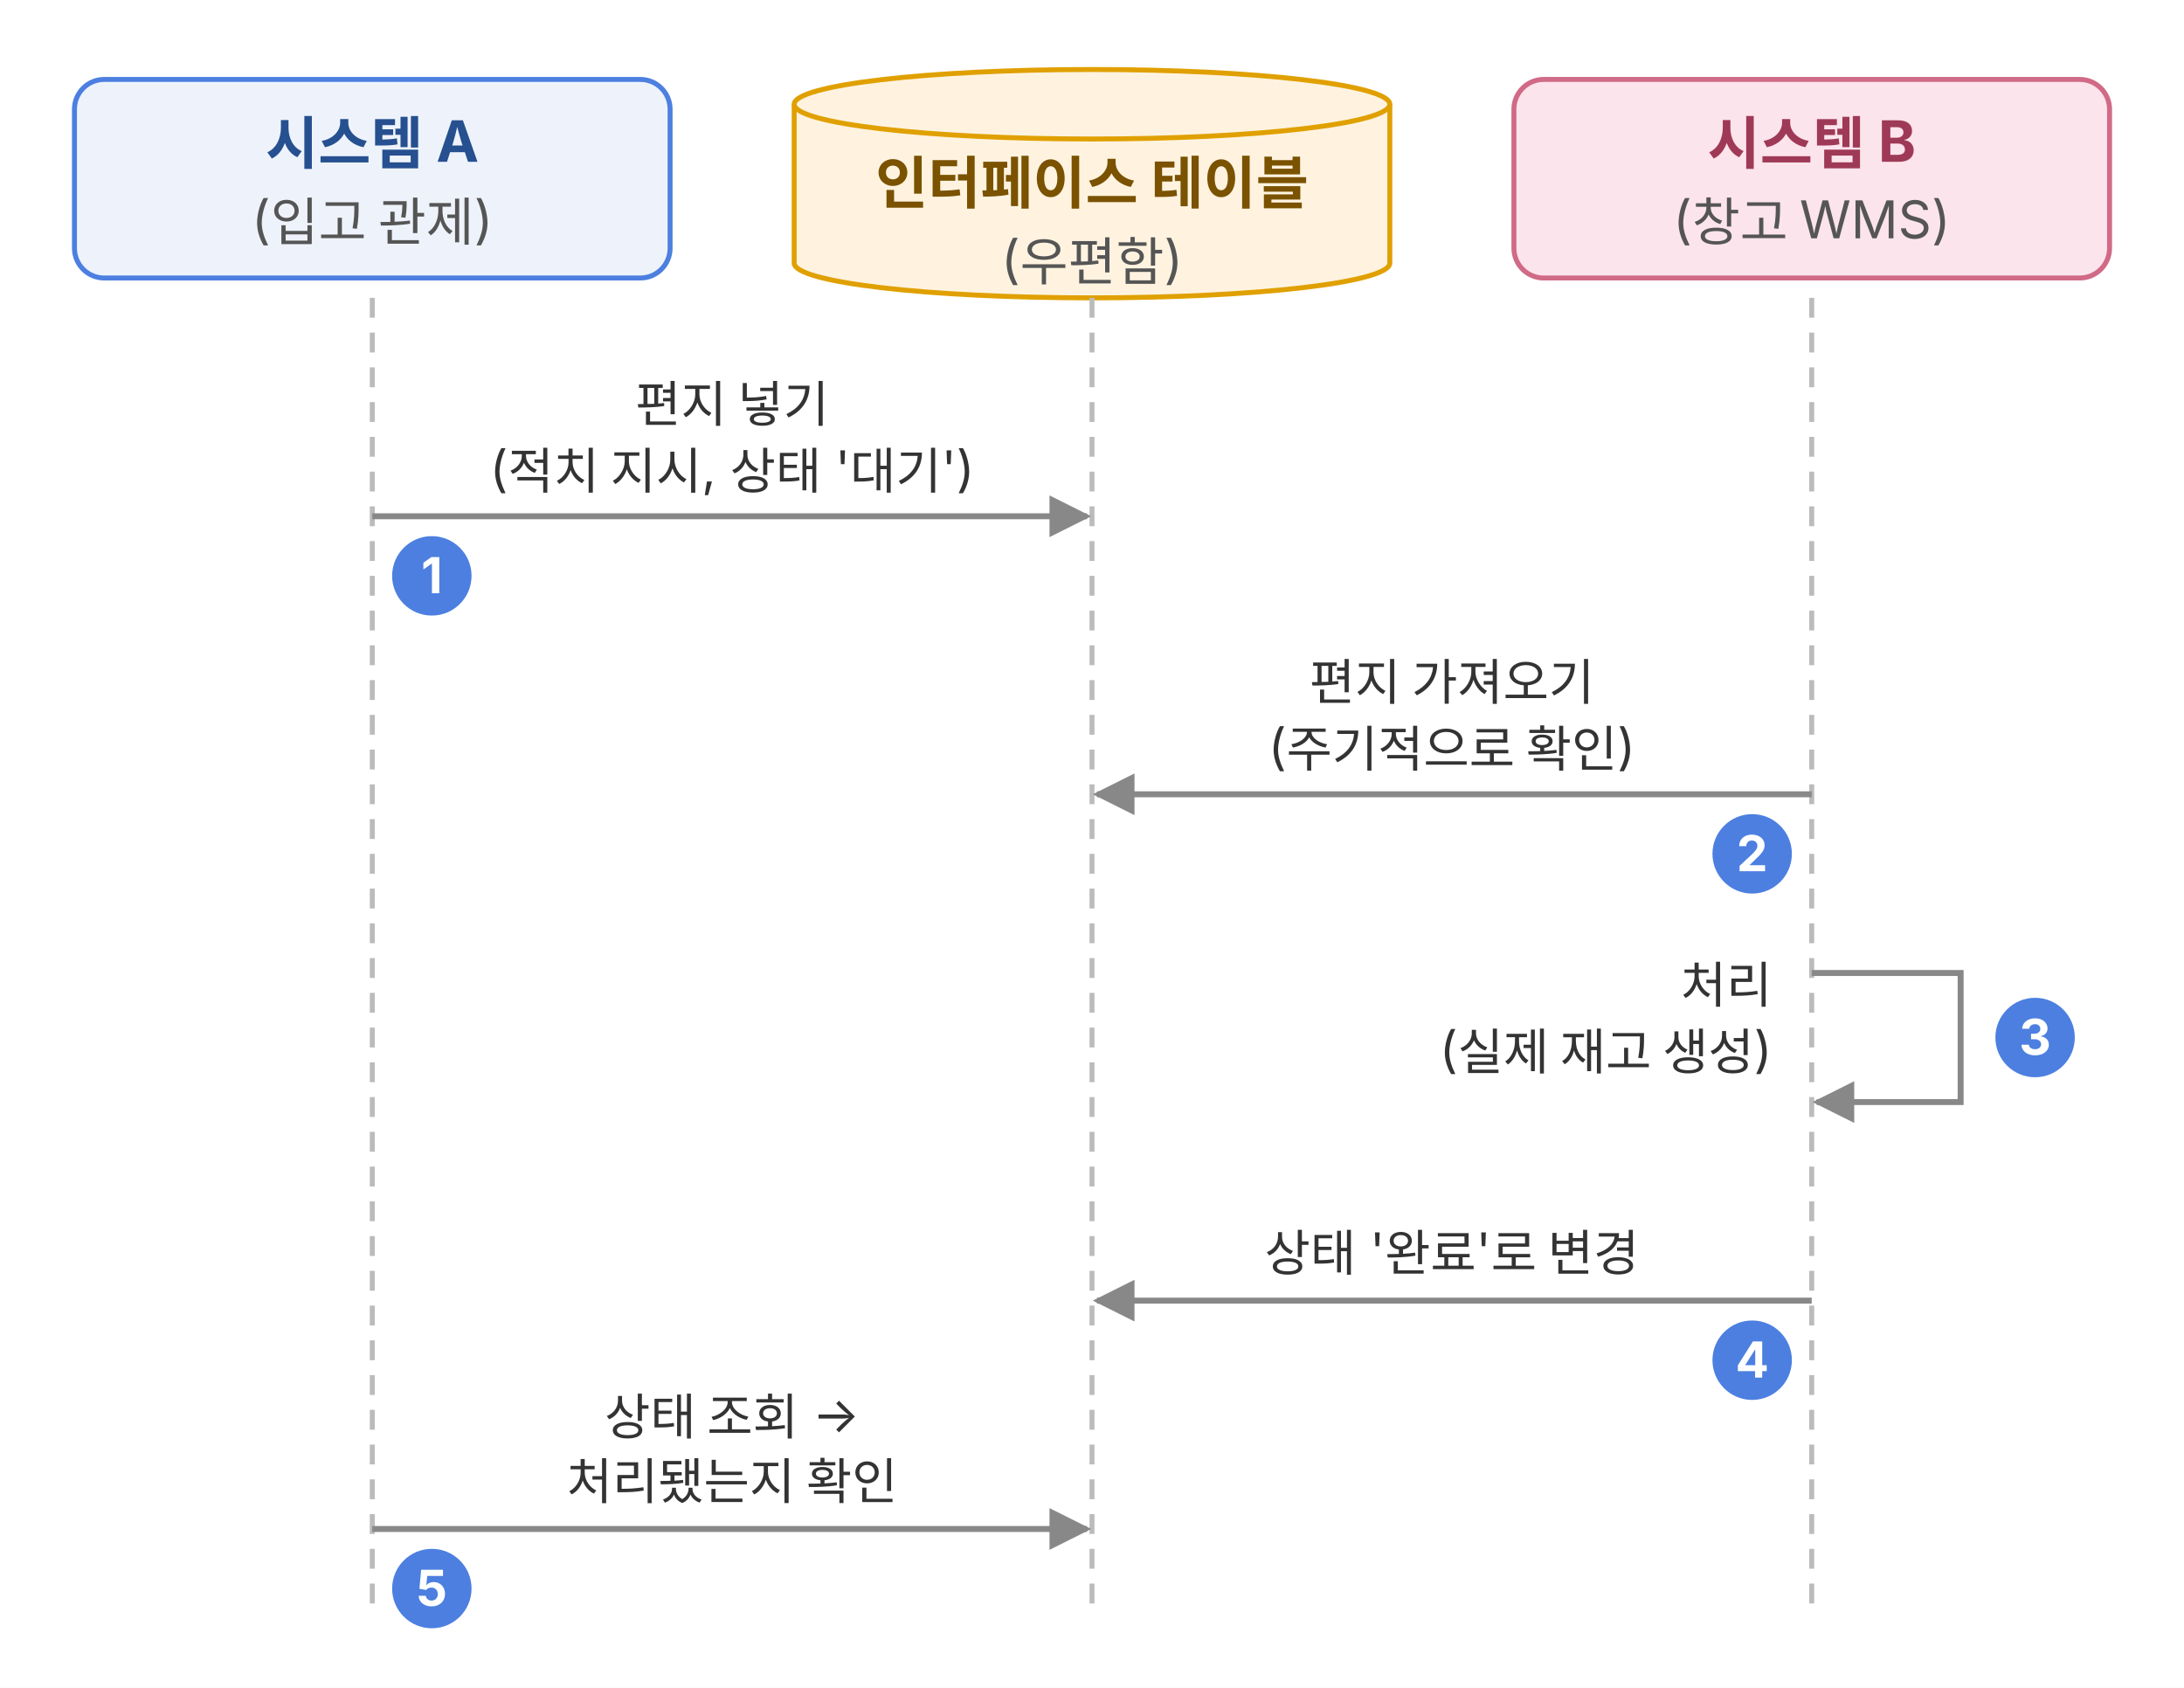
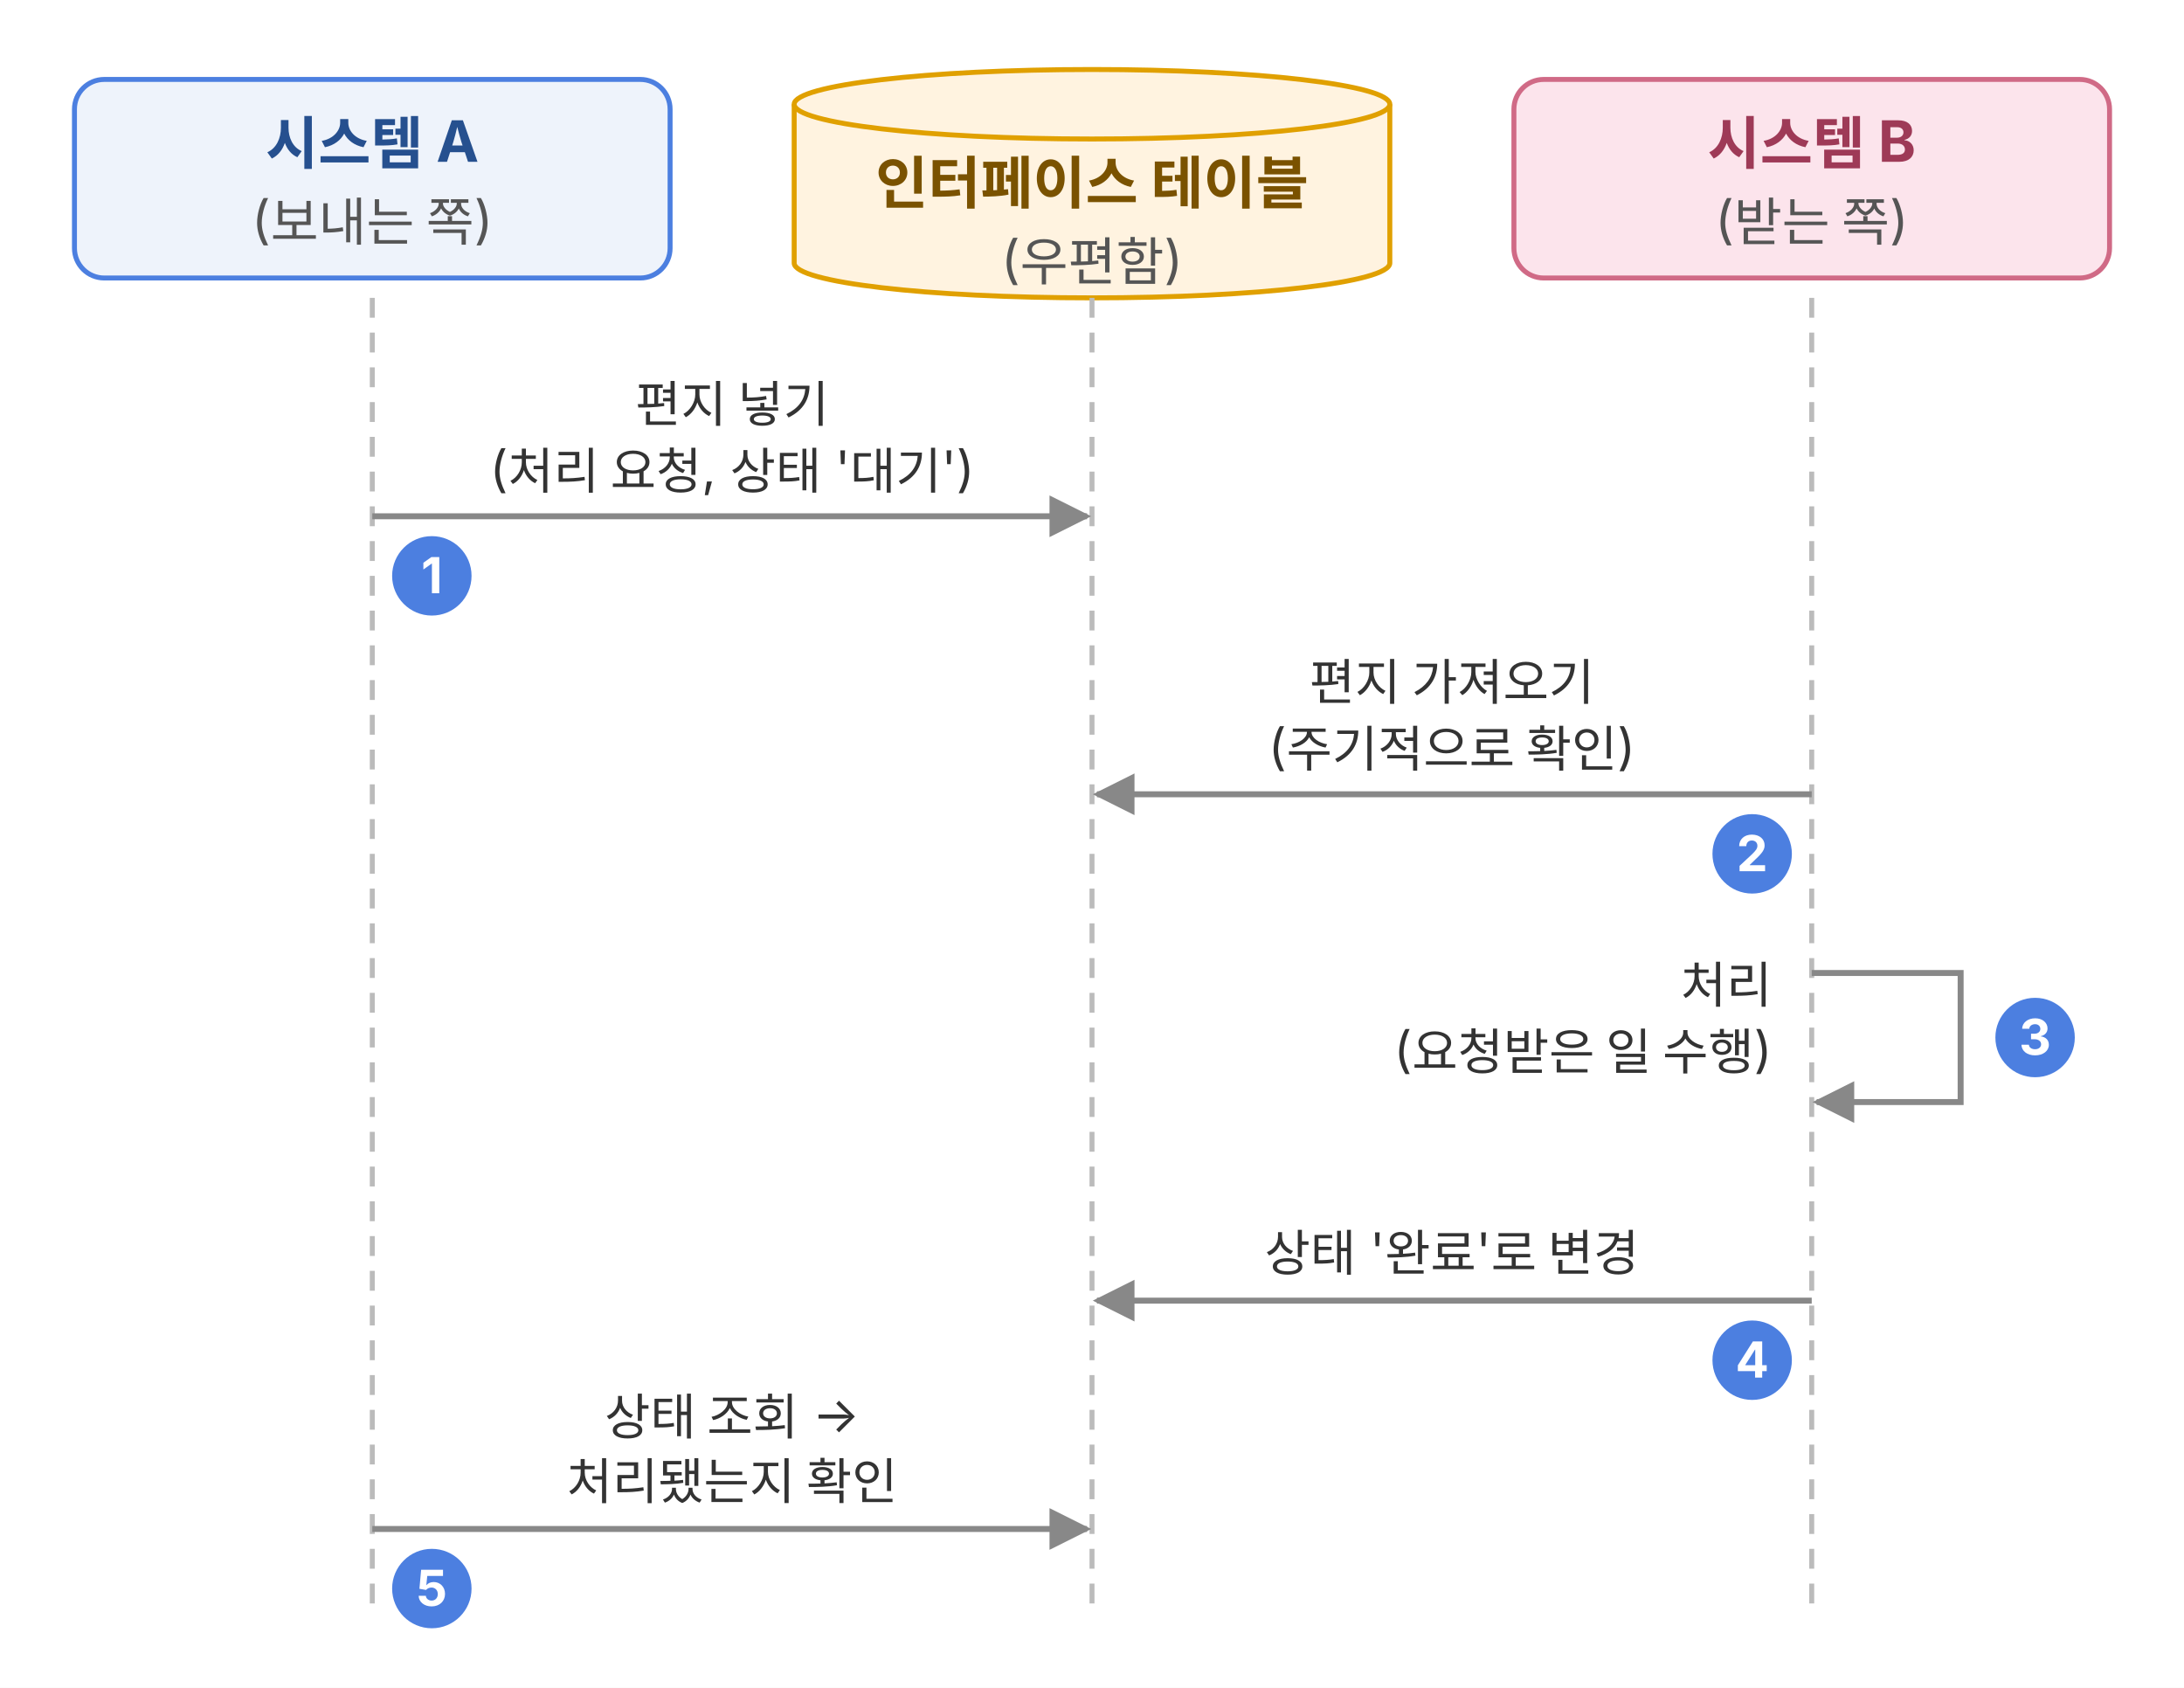
<svg xmlns="http://www.w3.org/2000/svg" width="440" height="340" viewBox="0 0 440 340" font-family="-apple-system, 'Segoe UI', 'Noto Sans KR', sans-serif">
  <defs>
    <marker id="ah" viewBox="0 0 10 10" refX="9" refY="5" markerWidth="7" markerHeight="7" orient="auto-start-reverse">
      <path d="M0,0 L10,5 L0,10 z" fill="#888" />
    </marker>
  </defs>
  <rect x="0" y="0" width="440" height="340" fill="#FFFFFF" />
  <rect x="15" y="16" width="120" height="40" rx="6" fill="#EEF3FB" stroke="#4C7FE0" />
  <text x="75" y="33" font-size="11.5" fill="#26508F" text-anchor="middle" font-weight="bold">시스템 A</text>
-   <text x="75" y="48" font-size="10.5" fill="#555" text-anchor="middle">(입고 관제)</text>
+   <text x="75" y="48" font-size="10.5" fill="#555" text-anchor="middle">(보내는 쪽)</text>
  <path d="M160,21 V53 A60.0,7 0 0 0 280,53 V21" fill="#FFF3E0" stroke="#E0A000" />
  <ellipse cx="220.0" cy="21" rx="60.0" ry="7" fill="#FFF3E0" stroke="#E0A000" />
  <text x="220" y="41" font-size="11.5" fill="#7A5200" text-anchor="middle" font-weight="bold">인터페이스 테이블</text>
  <text x="220" y="56" font-size="10.5" fill="#555" text-anchor="middle">(우편함)</text>
  <rect x="305" y="16" width="120" height="40" rx="6" fill="#FCE4EC" stroke="#D06A86" />
  <text x="365" y="33" font-size="11.5" fill="#9E3A57" text-anchor="middle" font-weight="bold">시스템 B</text>
-   <text x="365" y="48" font-size="10.5" fill="#555" text-anchor="middle">(창고 WMS)</text>
+   <text x="365" y="48" font-size="10.5" fill="#555" text-anchor="middle">(받는 쪽)</text>
  <line x1="75" y1="60" x2="75" y2="326" stroke="#BBBBBB" stroke-dasharray="4 3" />
  <line x1="220" y1="60" x2="220" y2="326" stroke="#BBBBBB" stroke-dasharray="4 3" />
  <line x1="365" y1="60" x2="365" y2="326" stroke="#BBBBBB" stroke-dasharray="4 3" />
  <line x1="75" y1="104" x2="219" y2="104" stroke="#888" stroke-width="1.2" marker-end="url(#ah)" />
  <text x="147.5" y="85" font-size="10" fill="#333" text-anchor="middle">편지 넣기</text>
-   <text x="147.5" y="98" font-size="10" fill="#333" text-anchor="middle">(적치 지시, 상태 '대기')</text>
+   <text x="147.5" y="98" font-size="10" fill="#333" text-anchor="middle">(처리 요청, 상태 '대기')</text>
  <circle cx="87" cy="116" r="8" fill="#4C7FE0" />
  <text x="87" y="119.5" font-size="10" fill="#FFFFFF" text-anchor="middle" font-weight="bold">1</text>
  <line x1="365" y1="160" x2="221" y2="160" stroke="#888" stroke-width="1.2" marker-end="url(#ah)" />
  <text x="292.5" y="141" font-size="10" fill="#333" text-anchor="middle">편지 가져오기</text>
  <text x="292.5" y="154" font-size="10" fill="#333" text-anchor="middle">(주기적으로 확인)</text>
  <circle cx="353" cy="172" r="8" fill="#4C7FE0" />
  <text x="353" y="175.5" font-size="10" fill="#FFFFFF" text-anchor="middle" font-weight="bold">2</text>
  <polyline points="365,196 395,196 395,222 366,222" fill="none" stroke="#888" stroke-width="1.2" marker-end="url(#ah)" />
  <text x="357" y="202" font-size="10" fill="#333" text-anchor="end">처리</text>
-   <text x="357" y="215" font-size="10" fill="#333" text-anchor="end">(실제 재고 생성)</text>
+   <text x="357" y="215" font-size="10" fill="#333" text-anchor="end">(요청받은 일 수행)</text>
  <circle cx="410" cy="209" r="8" fill="#4C7FE0" />
  <text x="410" y="212.5" font-size="10" fill="#FFFFFF" text-anchor="middle" font-weight="bold">3</text>
  <line x1="365" y1="262" x2="221" y2="262" stroke="#888" stroke-width="1.2" marker-end="url(#ah)" />
  <text x="292.5" y="256" font-size="10" fill="#333" text-anchor="middle">상태 '완료'로 변경</text>
  <circle cx="353" cy="274" r="8" fill="#4C7FE0" />
  <text x="353" y="277.5" font-size="10" fill="#FFFFFF" text-anchor="middle" font-weight="bold">4</text>
  <line x1="75" y1="308" x2="219" y2="308" stroke="#888" stroke-width="1.2" marker-end="url(#ah)" />
  <text x="147.5" y="289" font-size="10" fill="#333" text-anchor="middle">상태 조회 →</text>
  <text x="147.5" y="302" font-size="10" fill="#333" text-anchor="middle">처리됐는지 확인</text>
  <circle cx="87" cy="320" r="8" fill="#4C7FE0" />
  <text x="87" y="323.5" font-size="10" fill="#FFFFFF" text-anchor="middle" font-weight="bold">5</text>
</svg>
